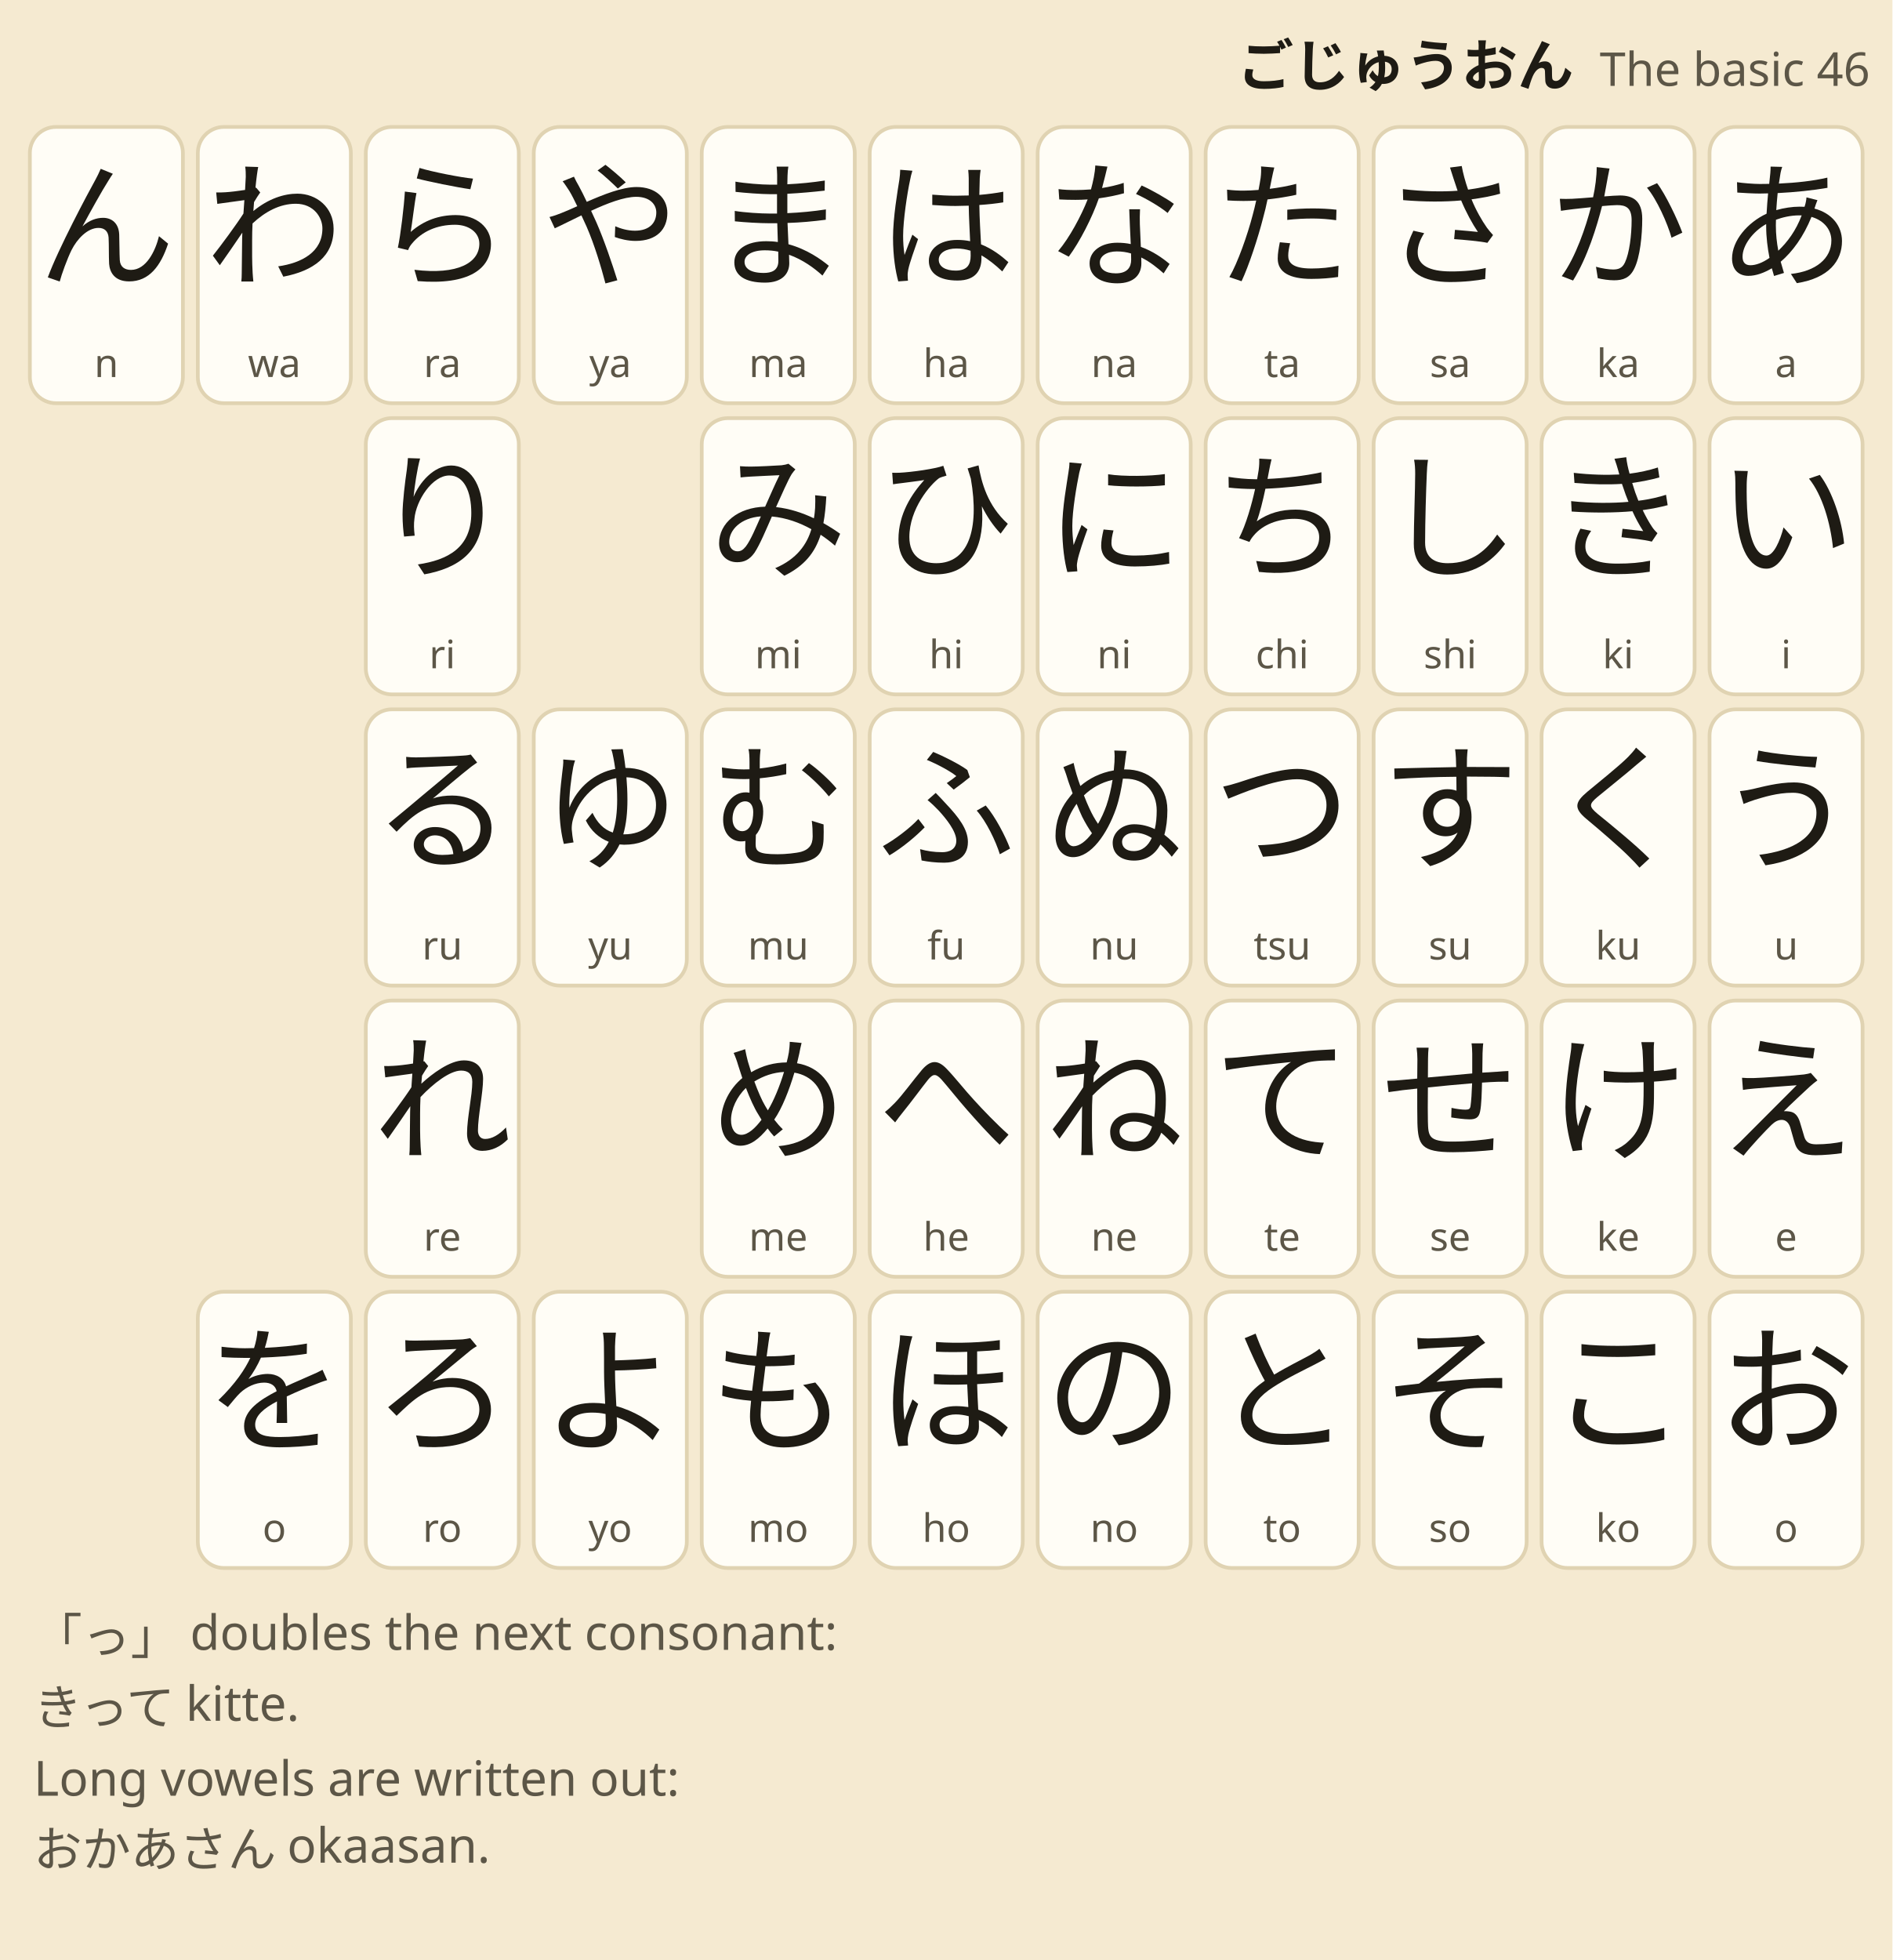
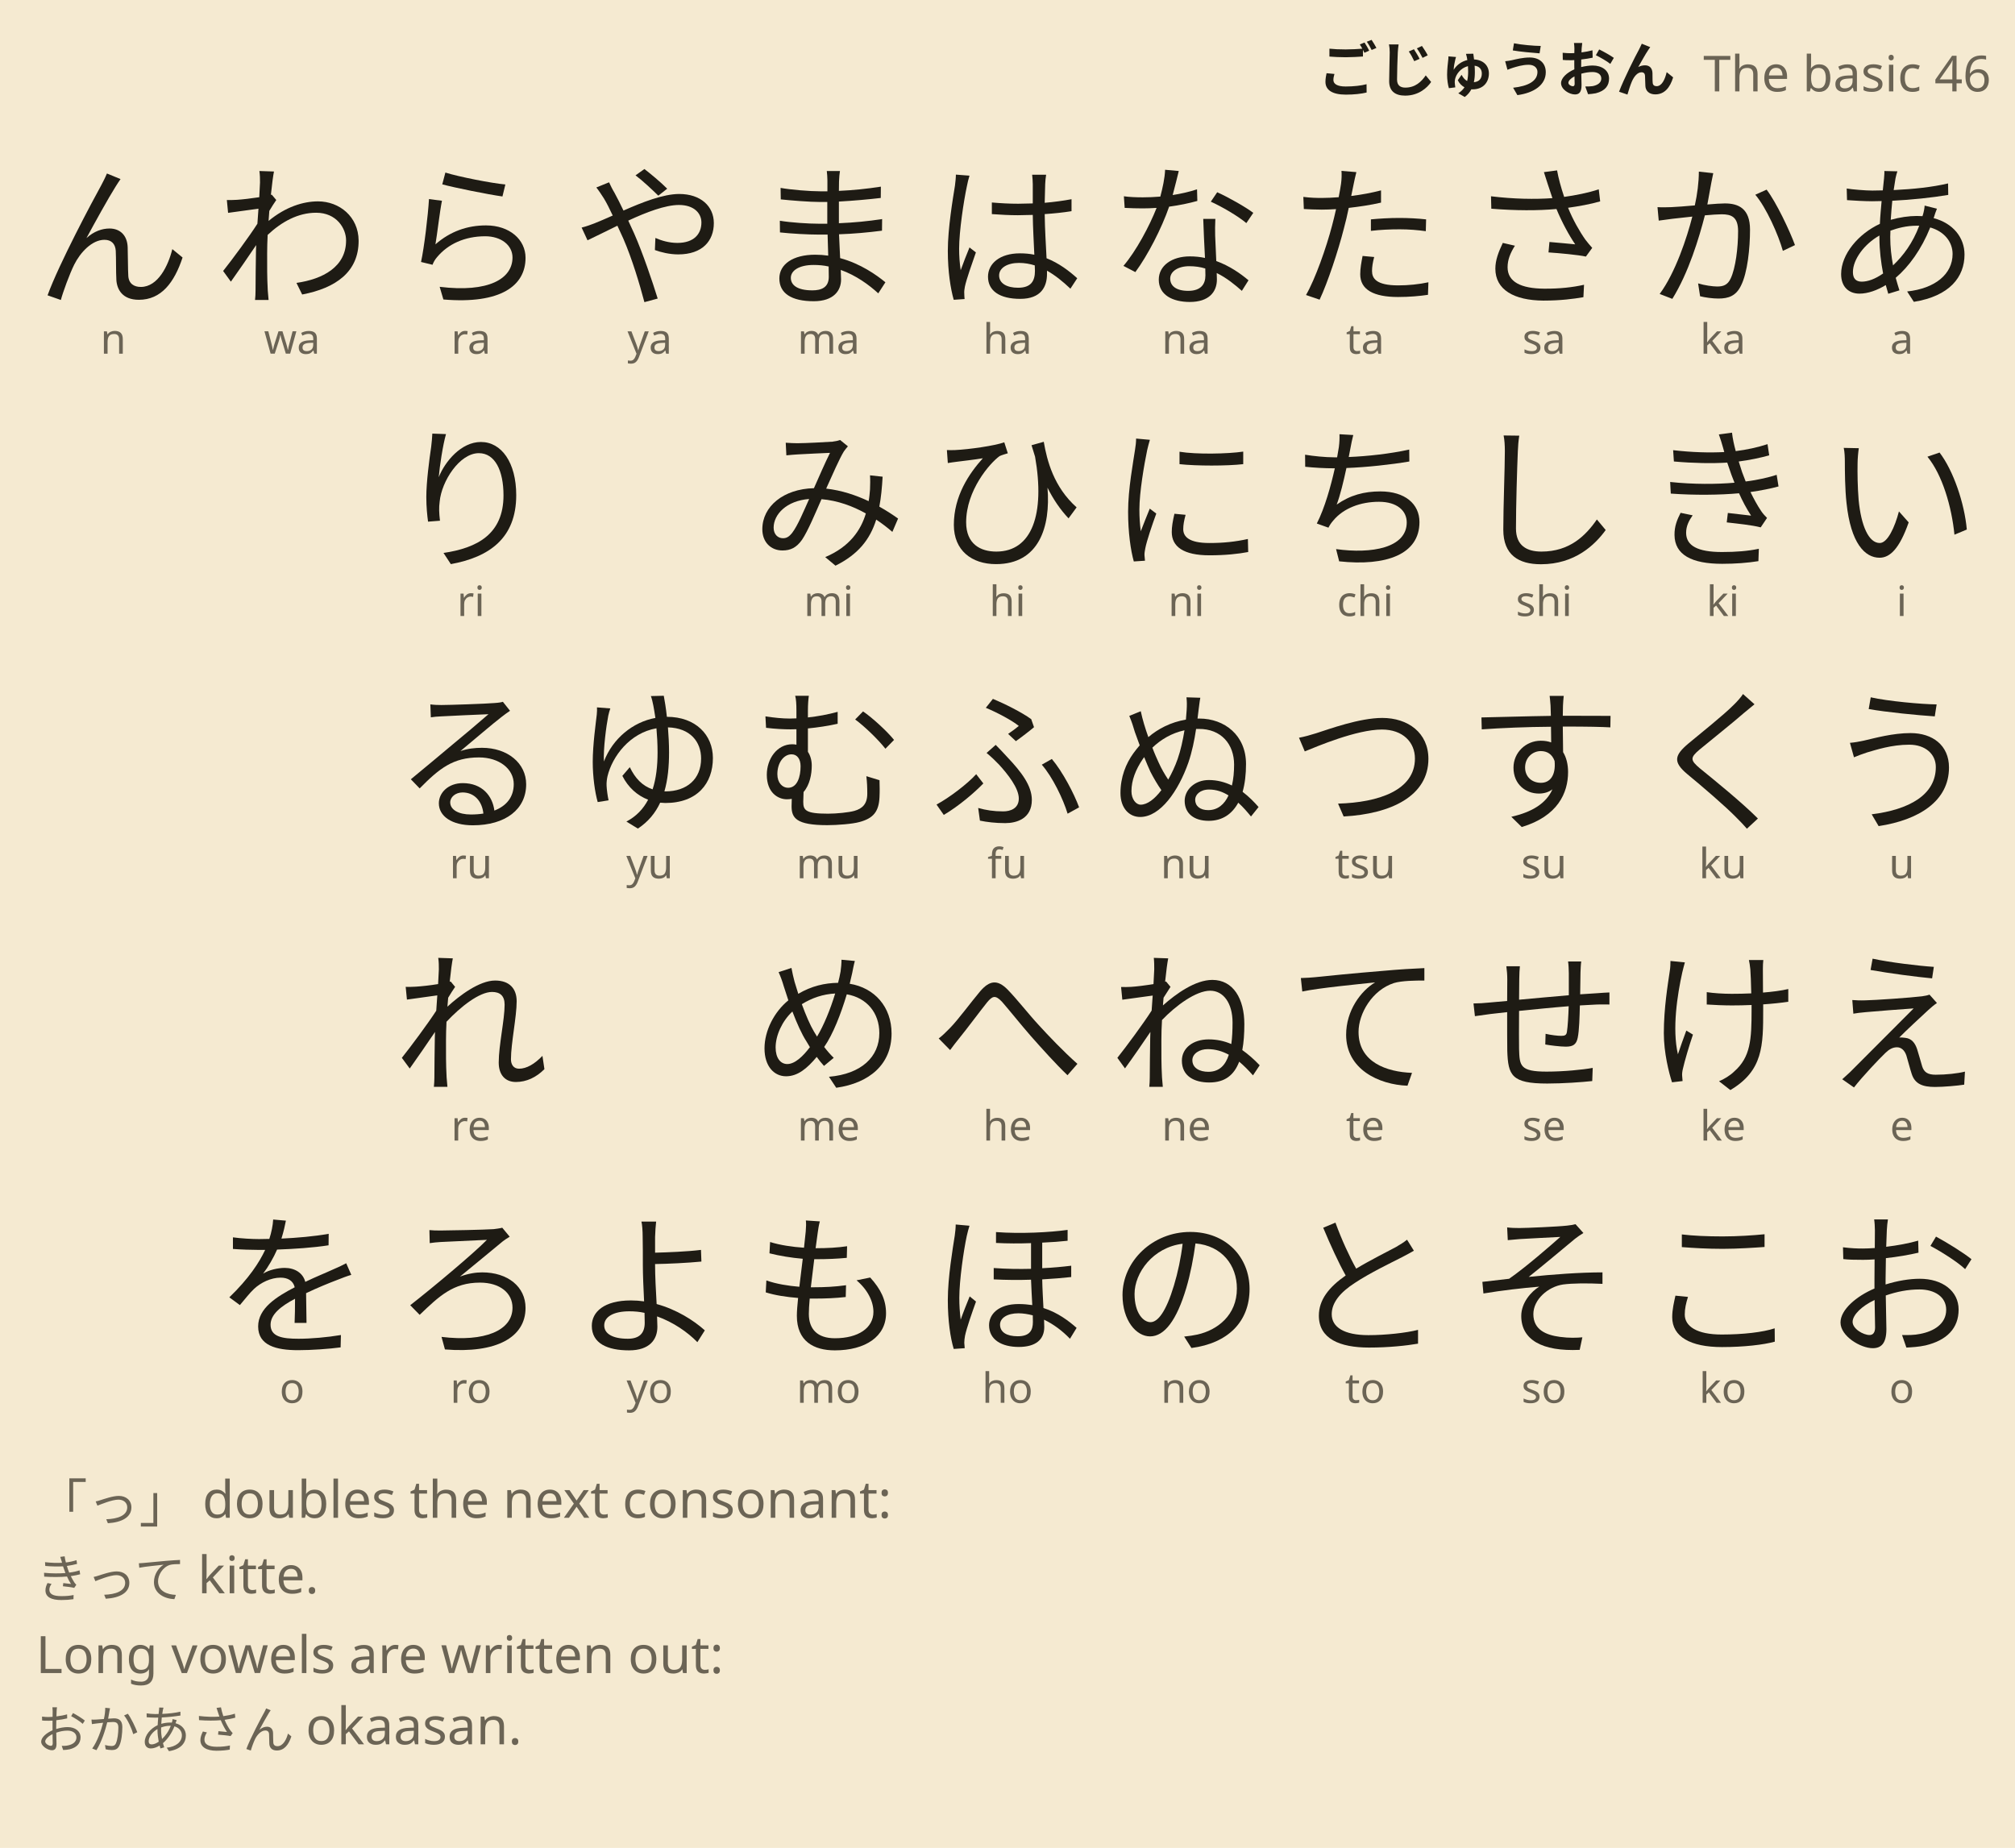
- <svg xmlns="http://www.w3.org/2000/svg" viewBox="0 0 507 525" width="507" height="525" role="img" aria-label="Hiragana chart">
+ <svg xmlns="http://www.w3.org/2000/svg" viewBox="0 0 507 465" width="507" height="465" role="img" aria-label="Hiragana chart">
  <rect width="100%" height="100%" fill="#f5ead1" />
  <g font-family="'UD Digi Kyokasho N-R','UD Digi Kyokasho NP-R','UD Digi Kyokasho NK-R','HGP教科書体','YuKyokasho Yoko',YuKyokasho,'Hiragino Sans','Hiragino Kaku Gothic ProN','Yu Gothic',YuGothic,Meiryo,sans-serif">
-     <text x="501.0" y="23.0" text-anchor="end" font-size="15" font-weight="700" fill="#1e1b14">ごじゅうおん<tspan font-family="Calibri,Carlito,'Segoe UI',Tahoma,Verdana,sans-serif" font-size="12.5" font-weight="400" fill="#5c5647" dx="7">The basic 46</tspan>
+     <text x="501.0" y="23.0" text-anchor="end" font-size="15" font-weight="700" fill="#1e1b14">ごじゅうおん<tspan font-family="Calibri,Carlito,'Segoe UI',Tahoma,Verdana,sans-serif" font-size="12.5" font-weight="400" fill="#6b6455" dx="7">The basic 46</tspan>
    </text>
-     <rect x="458.0" y="34.0" width="41.0" height="74.0" rx="7" fill="#fffdf6" stroke="#e0d3b2" stroke-width="1" />
-     <text x="478.5" y="74.0" text-anchor="middle" font-size="37" fill="#1e1b14">あ</text>
-     <text x="478.5" y="101.0" text-anchor="middle" font-family="Calibri,Carlito,'Segoe UI',Tahoma,Verdana,sans-serif" font-size="10.5" fill="#5c5647">a</text>
-     <rect x="458.0" y="112.0" width="41.0" height="74.0" rx="7" fill="#fffdf6" stroke="#e0d3b2" stroke-width="1" />
-     <text x="478.5" y="152.0" text-anchor="middle" font-size="37" fill="#1e1b14">い</text>
-     <text x="478.5" y="179.0" text-anchor="middle" font-family="Calibri,Carlito,'Segoe UI',Tahoma,Verdana,sans-serif" font-size="10.5" fill="#5c5647">i</text>
-     <rect x="458.0" y="190.0" width="41.0" height="74.0" rx="7" fill="#fffdf6" stroke="#e0d3b2" stroke-width="1" />
-     <text x="478.5" y="230.0" text-anchor="middle" font-size="37" fill="#1e1b14">う</text>
-     <text x="478.5" y="257.0" text-anchor="middle" font-family="Calibri,Carlito,'Segoe UI',Tahoma,Verdana,sans-serif" font-size="10.5" fill="#5c5647">u</text>
-     <rect x="458.0" y="268.0" width="41.0" height="74.0" rx="7" fill="#fffdf6" stroke="#e0d3b2" stroke-width="1" />
-     <text x="478.5" y="308.0" text-anchor="middle" font-size="37" fill="#1e1b14">え</text>
-     <text x="478.5" y="335.0" text-anchor="middle" font-family="Calibri,Carlito,'Segoe UI',Tahoma,Verdana,sans-serif" font-size="10.5" fill="#5c5647">e</text>
-     <rect x="458.0" y="346.0" width="41.0" height="74.0" rx="7" fill="#fffdf6" stroke="#e0d3b2" stroke-width="1" />
-     <text x="478.5" y="386.0" text-anchor="middle" font-size="37" fill="#1e1b14">お</text>
-     <text x="478.5" y="413.0" text-anchor="middle" font-family="Calibri,Carlito,'Segoe UI',Tahoma,Verdana,sans-serif" font-size="10.5" fill="#5c5647">o</text>
-     <rect x="413.0" y="34.0" width="41.0" height="74.0" rx="7" fill="#fffdf6" stroke="#e0d3b2" stroke-width="1" />
-     <text x="433.5" y="74.0" text-anchor="middle" font-size="37" fill="#1e1b14">か</text>
-     <text x="433.5" y="101.0" text-anchor="middle" font-family="Calibri,Carlito,'Segoe UI',Tahoma,Verdana,sans-serif" font-size="10.5" fill="#5c5647">ka</text>
-     <rect x="413.0" y="112.0" width="41.0" height="74.0" rx="7" fill="#fffdf6" stroke="#e0d3b2" stroke-width="1" />
-     <text x="433.5" y="152.0" text-anchor="middle" font-size="37" fill="#1e1b14">き</text>
-     <text x="433.5" y="179.0" text-anchor="middle" font-family="Calibri,Carlito,'Segoe UI',Tahoma,Verdana,sans-serif" font-size="10.5" fill="#5c5647">ki</text>
-     <rect x="413.0" y="190.0" width="41.0" height="74.0" rx="7" fill="#fffdf6" stroke="#e0d3b2" stroke-width="1" />
-     <text x="433.5" y="230.0" text-anchor="middle" font-size="37" fill="#1e1b14">く</text>
-     <text x="433.5" y="257.0" text-anchor="middle" font-family="Calibri,Carlito,'Segoe UI',Tahoma,Verdana,sans-serif" font-size="10.5" fill="#5c5647">ku</text>
-     <rect x="413.0" y="268.0" width="41.0" height="74.0" rx="7" fill="#fffdf6" stroke="#e0d3b2" stroke-width="1" />
-     <text x="433.5" y="308.0" text-anchor="middle" font-size="37" fill="#1e1b14">け</text>
-     <text x="433.5" y="335.0" text-anchor="middle" font-family="Calibri,Carlito,'Segoe UI',Tahoma,Verdana,sans-serif" font-size="10.5" fill="#5c5647">ke</text>
-     <rect x="413.0" y="346.0" width="41.0" height="74.0" rx="7" fill="#fffdf6" stroke="#e0d3b2" stroke-width="1" />
-     <text x="433.5" y="386.0" text-anchor="middle" font-size="37" fill="#1e1b14">こ</text>
-     <text x="433.5" y="413.0" text-anchor="middle" font-family="Calibri,Carlito,'Segoe UI',Tahoma,Verdana,sans-serif" font-size="10.5" fill="#5c5647">ko</text>
-     <rect x="368.0" y="34.0" width="41.0" height="74.0" rx="7" fill="#fffdf6" stroke="#e0d3b2" stroke-width="1" />
-     <text x="388.5" y="74.0" text-anchor="middle" font-size="37" fill="#1e1b14">さ</text>
-     <text x="388.5" y="101.0" text-anchor="middle" font-family="Calibri,Carlito,'Segoe UI',Tahoma,Verdana,sans-serif" font-size="10.5" fill="#5c5647">sa</text>
-     <rect x="368.0" y="112.0" width="41.0" height="74.0" rx="7" fill="#fffdf6" stroke="#e0d3b2" stroke-width="1" />
-     <text x="388.5" y="152.0" text-anchor="middle" font-size="37" fill="#1e1b14">し</text>
-     <text x="388.5" y="179.0" text-anchor="middle" font-family="Calibri,Carlito,'Segoe UI',Tahoma,Verdana,sans-serif" font-size="10.5" fill="#5c5647">shi</text>
-     <rect x="368.0" y="190.0" width="41.0" height="74.0" rx="7" fill="#fffdf6" stroke="#e0d3b2" stroke-width="1" />
-     <text x="388.5" y="230.0" text-anchor="middle" font-size="37" fill="#1e1b14">す</text>
-     <text x="388.5" y="257.0" text-anchor="middle" font-family="Calibri,Carlito,'Segoe UI',Tahoma,Verdana,sans-serif" font-size="10.5" fill="#5c5647">su</text>
-     <rect x="368.0" y="268.0" width="41.0" height="74.0" rx="7" fill="#fffdf6" stroke="#e0d3b2" stroke-width="1" />
-     <text x="388.5" y="308.0" text-anchor="middle" font-size="37" fill="#1e1b14">せ</text>
-     <text x="388.5" y="335.0" text-anchor="middle" font-family="Calibri,Carlito,'Segoe UI',Tahoma,Verdana,sans-serif" font-size="10.5" fill="#5c5647">se</text>
-     <rect x="368.0" y="346.0" width="41.0" height="74.0" rx="7" fill="#fffdf6" stroke="#e0d3b2" stroke-width="1" />
-     <text x="388.5" y="386.0" text-anchor="middle" font-size="37" fill="#1e1b14">そ</text>
-     <text x="388.5" y="413.0" text-anchor="middle" font-family="Calibri,Carlito,'Segoe UI',Tahoma,Verdana,sans-serif" font-size="10.5" fill="#5c5647">so</text>
-     <rect x="323.0" y="34.0" width="41.0" height="74.0" rx="7" fill="#fffdf6" stroke="#e0d3b2" stroke-width="1" />
-     <text x="343.5" y="74.0" text-anchor="middle" font-size="37" fill="#1e1b14">た</text>
-     <text x="343.5" y="101.0" text-anchor="middle" font-family="Calibri,Carlito,'Segoe UI',Tahoma,Verdana,sans-serif" font-size="10.5" fill="#5c5647">ta</text>
-     <rect x="323.0" y="112.0" width="41.0" height="74.0" rx="7" fill="#fffdf6" stroke="#e0d3b2" stroke-width="1" />
-     <text x="343.5" y="152.0" text-anchor="middle" font-size="37" fill="#1e1b14">ち</text>
-     <text x="343.5" y="179.0" text-anchor="middle" font-family="Calibri,Carlito,'Segoe UI',Tahoma,Verdana,sans-serif" font-size="10.5" fill="#5c5647">chi</text>
-     <rect x="323.0" y="190.0" width="41.0" height="74.0" rx="7" fill="#fffdf6" stroke="#e0d3b2" stroke-width="1" />
-     <text x="343.5" y="230.0" text-anchor="middle" font-size="37" fill="#1e1b14">つ</text>
-     <text x="343.5" y="257.0" text-anchor="middle" font-family="Calibri,Carlito,'Segoe UI',Tahoma,Verdana,sans-serif" font-size="10.5" fill="#5c5647">tsu</text>
-     <rect x="323.0" y="268.0" width="41.0" height="74.0" rx="7" fill="#fffdf6" stroke="#e0d3b2" stroke-width="1" />
-     <text x="343.5" y="308.0" text-anchor="middle" font-size="37" fill="#1e1b14">て</text>
-     <text x="343.5" y="335.0" text-anchor="middle" font-family="Calibri,Carlito,'Segoe UI',Tahoma,Verdana,sans-serif" font-size="10.5" fill="#5c5647">te</text>
-     <rect x="323.0" y="346.0" width="41.0" height="74.0" rx="7" fill="#fffdf6" stroke="#e0d3b2" stroke-width="1" />
-     <text x="343.5" y="386.0" text-anchor="middle" font-size="37" fill="#1e1b14">と</text>
-     <text x="343.5" y="413.0" text-anchor="middle" font-family="Calibri,Carlito,'Segoe UI',Tahoma,Verdana,sans-serif" font-size="10.5" fill="#5c5647">to</text>
-     <rect x="278.0" y="34.0" width="41.0" height="74.0" rx="7" fill="#fffdf6" stroke="#e0d3b2" stroke-width="1" />
-     <text x="298.5" y="74.0" text-anchor="middle" font-size="37" fill="#1e1b14">な</text>
-     <text x="298.5" y="101.0" text-anchor="middle" font-family="Calibri,Carlito,'Segoe UI',Tahoma,Verdana,sans-serif" font-size="10.5" fill="#5c5647">na</text>
-     <rect x="278.0" y="112.0" width="41.0" height="74.0" rx="7" fill="#fffdf6" stroke="#e0d3b2" stroke-width="1" />
-     <text x="298.5" y="152.0" text-anchor="middle" font-size="37" fill="#1e1b14">に</text>
-     <text x="298.5" y="179.0" text-anchor="middle" font-family="Calibri,Carlito,'Segoe UI',Tahoma,Verdana,sans-serif" font-size="10.5" fill="#5c5647">ni</text>
-     <rect x="278.0" y="190.0" width="41.0" height="74.0" rx="7" fill="#fffdf6" stroke="#e0d3b2" stroke-width="1" />
-     <text x="298.5" y="230.0" text-anchor="middle" font-size="37" fill="#1e1b14">ぬ</text>
-     <text x="298.5" y="257.0" text-anchor="middle" font-family="Calibri,Carlito,'Segoe UI',Tahoma,Verdana,sans-serif" font-size="10.5" fill="#5c5647">nu</text>
-     <rect x="278.0" y="268.0" width="41.0" height="74.0" rx="7" fill="#fffdf6" stroke="#e0d3b2" stroke-width="1" />
-     <text x="298.5" y="308.0" text-anchor="middle" font-size="37" fill="#1e1b14">ね</text>
-     <text x="298.5" y="335.0" text-anchor="middle" font-family="Calibri,Carlito,'Segoe UI',Tahoma,Verdana,sans-serif" font-size="10.5" fill="#5c5647">ne</text>
-     <rect x="278.0" y="346.0" width="41.0" height="74.0" rx="7" fill="#fffdf6" stroke="#e0d3b2" stroke-width="1" />
-     <text x="298.5" y="386.0" text-anchor="middle" font-size="37" fill="#1e1b14">の</text>
-     <text x="298.5" y="413.0" text-anchor="middle" font-family="Calibri,Carlito,'Segoe UI',Tahoma,Verdana,sans-serif" font-size="10.5" fill="#5c5647">no</text>
-     <rect x="233.0" y="34.0" width="41.0" height="74.0" rx="7" fill="#fffdf6" stroke="#e0d3b2" stroke-width="1" />
-     <text x="253.5" y="74.0" text-anchor="middle" font-size="37" fill="#1e1b14">は</text>
-     <text x="253.5" y="101.0" text-anchor="middle" font-family="Calibri,Carlito,'Segoe UI',Tahoma,Verdana,sans-serif" font-size="10.5" fill="#5c5647">ha</text>
-     <rect x="233.0" y="112.0" width="41.0" height="74.0" rx="7" fill="#fffdf6" stroke="#e0d3b2" stroke-width="1" />
-     <text x="253.5" y="152.0" text-anchor="middle" font-size="37" fill="#1e1b14">ひ</text>
-     <text x="253.5" y="179.0" text-anchor="middle" font-family="Calibri,Carlito,'Segoe UI',Tahoma,Verdana,sans-serif" font-size="10.5" fill="#5c5647">hi</text>
-     <rect x="233.0" y="190.0" width="41.0" height="74.0" rx="7" fill="#fffdf6" stroke="#e0d3b2" stroke-width="1" />
-     <text x="253.5" y="230.0" text-anchor="middle" font-size="37" fill="#1e1b14">ふ</text>
-     <text x="253.5" y="257.0" text-anchor="middle" font-family="Calibri,Carlito,'Segoe UI',Tahoma,Verdana,sans-serif" font-size="10.5" fill="#5c5647">fu</text>
-     <rect x="233.0" y="268.0" width="41.0" height="74.0" rx="7" fill="#fffdf6" stroke="#e0d3b2" stroke-width="1" />
-     <text x="253.5" y="308.0" text-anchor="middle" font-size="37" fill="#1e1b14">へ</text>
-     <text x="253.5" y="335.0" text-anchor="middle" font-family="Calibri,Carlito,'Segoe UI',Tahoma,Verdana,sans-serif" font-size="10.5" fill="#5c5647">he</text>
-     <rect x="233.0" y="346.0" width="41.0" height="74.0" rx="7" fill="#fffdf6" stroke="#e0d3b2" stroke-width="1" />
-     <text x="253.5" y="386.0" text-anchor="middle" font-size="37" fill="#1e1b14">ほ</text>
-     <text x="253.5" y="413.0" text-anchor="middle" font-family="Calibri,Carlito,'Segoe UI',Tahoma,Verdana,sans-serif" font-size="10.5" fill="#5c5647">ho</text>
-     <rect x="188.0" y="34.0" width="41.0" height="74.0" rx="7" fill="#fffdf6" stroke="#e0d3b2" stroke-width="1" />
-     <text x="208.5" y="74.0" text-anchor="middle" font-size="37" fill="#1e1b14">ま</text>
-     <text x="208.5" y="101.0" text-anchor="middle" font-family="Calibri,Carlito,'Segoe UI',Tahoma,Verdana,sans-serif" font-size="10.5" fill="#5c5647">ma</text>
-     <rect x="188.0" y="112.0" width="41.0" height="74.0" rx="7" fill="#fffdf6" stroke="#e0d3b2" stroke-width="1" />
-     <text x="208.5" y="152.0" text-anchor="middle" font-size="37" fill="#1e1b14">み</text>
-     <text x="208.5" y="179.0" text-anchor="middle" font-family="Calibri,Carlito,'Segoe UI',Tahoma,Verdana,sans-serif" font-size="10.5" fill="#5c5647">mi</text>
-     <rect x="188.0" y="190.0" width="41.0" height="74.0" rx="7" fill="#fffdf6" stroke="#e0d3b2" stroke-width="1" />
-     <text x="208.5" y="230.0" text-anchor="middle" font-size="37" fill="#1e1b14">む</text>
-     <text x="208.5" y="257.0" text-anchor="middle" font-family="Calibri,Carlito,'Segoe UI',Tahoma,Verdana,sans-serif" font-size="10.5" fill="#5c5647">mu</text>
-     <rect x="188.0" y="268.0" width="41.0" height="74.0" rx="7" fill="#fffdf6" stroke="#e0d3b2" stroke-width="1" />
-     <text x="208.5" y="308.0" text-anchor="middle" font-size="37" fill="#1e1b14">め</text>
-     <text x="208.5" y="335.0" text-anchor="middle" font-family="Calibri,Carlito,'Segoe UI',Tahoma,Verdana,sans-serif" font-size="10.5" fill="#5c5647">me</text>
-     <rect x="188.0" y="346.0" width="41.0" height="74.0" rx="7" fill="#fffdf6" stroke="#e0d3b2" stroke-width="1" />
-     <text x="208.5" y="386.0" text-anchor="middle" font-size="37" fill="#1e1b14">も</text>
-     <text x="208.5" y="413.0" text-anchor="middle" font-family="Calibri,Carlito,'Segoe UI',Tahoma,Verdana,sans-serif" font-size="10.5" fill="#5c5647">mo</text>
-     <rect x="143.0" y="34.0" width="41.0" height="74.0" rx="7" fill="#fffdf6" stroke="#e0d3b2" stroke-width="1" />
-     <text x="163.5" y="74.0" text-anchor="middle" font-size="37" fill="#1e1b14">や</text>
-     <text x="163.5" y="101.0" text-anchor="middle" font-family="Calibri,Carlito,'Segoe UI',Tahoma,Verdana,sans-serif" font-size="10.5" fill="#5c5647">ya</text>
-     <rect x="143.0" y="190.0" width="41.0" height="74.0" rx="7" fill="#fffdf6" stroke="#e0d3b2" stroke-width="1" />
-     <text x="163.5" y="230.0" text-anchor="middle" font-size="37" fill="#1e1b14">ゆ</text>
-     <text x="163.5" y="257.0" text-anchor="middle" font-family="Calibri,Carlito,'Segoe UI',Tahoma,Verdana,sans-serif" font-size="10.5" fill="#5c5647">yu</text>
-     <rect x="143.0" y="346.0" width="41.0" height="74.0" rx="7" fill="#fffdf6" stroke="#e0d3b2" stroke-width="1" />
-     <text x="163.5" y="386.0" text-anchor="middle" font-size="37" fill="#1e1b14">よ</text>
-     <text x="163.5" y="413.0" text-anchor="middle" font-family="Calibri,Carlito,'Segoe UI',Tahoma,Verdana,sans-serif" font-size="10.5" fill="#5c5647">yo</text>
-     <rect x="98.0" y="34.0" width="41.0" height="74.0" rx="7" fill="#fffdf6" stroke="#e0d3b2" stroke-width="1" />
-     <text x="118.5" y="74.0" text-anchor="middle" font-size="37" fill="#1e1b14">ら</text>
-     <text x="118.5" y="101.0" text-anchor="middle" font-family="Calibri,Carlito,'Segoe UI',Tahoma,Verdana,sans-serif" font-size="10.5" fill="#5c5647">ra</text>
-     <rect x="98.0" y="112.0" width="41.0" height="74.0" rx="7" fill="#fffdf6" stroke="#e0d3b2" stroke-width="1" />
-     <text x="118.5" y="152.0" text-anchor="middle" font-size="37" fill="#1e1b14">り</text>
-     <text x="118.5" y="179.0" text-anchor="middle" font-family="Calibri,Carlito,'Segoe UI',Tahoma,Verdana,sans-serif" font-size="10.5" fill="#5c5647">ri</text>
-     <rect x="98.0" y="190.0" width="41.0" height="74.0" rx="7" fill="#fffdf6" stroke="#e0d3b2" stroke-width="1" />
-     <text x="118.5" y="230.0" text-anchor="middle" font-size="37" fill="#1e1b14">る</text>
-     <text x="118.5" y="257.0" text-anchor="middle" font-family="Calibri,Carlito,'Segoe UI',Tahoma,Verdana,sans-serif" font-size="10.5" fill="#5c5647">ru</text>
-     <rect x="98.0" y="268.0" width="41.0" height="74.0" rx="7" fill="#fffdf6" stroke="#e0d3b2" stroke-width="1" />
-     <text x="118.5" y="308.0" text-anchor="middle" font-size="37" fill="#1e1b14">れ</text>
-     <text x="118.5" y="335.0" text-anchor="middle" font-family="Calibri,Carlito,'Segoe UI',Tahoma,Verdana,sans-serif" font-size="10.5" fill="#5c5647">re</text>
-     <rect x="98.0" y="346.0" width="41.0" height="74.0" rx="7" fill="#fffdf6" stroke="#e0d3b2" stroke-width="1" />
-     <text x="118.5" y="386.0" text-anchor="middle" font-size="37" fill="#1e1b14">ろ</text>
-     <text x="118.5" y="413.0" text-anchor="middle" font-family="Calibri,Carlito,'Segoe UI',Tahoma,Verdana,sans-serif" font-size="10.5" fill="#5c5647">ro</text>
-     <rect x="53.0" y="34.0" width="41.0" height="74.0" rx="7" fill="#fffdf6" stroke="#e0d3b2" stroke-width="1" />
-     <text x="73.5" y="74.0" text-anchor="middle" font-size="37" fill="#1e1b14">わ</text>
-     <text x="73.5" y="101.0" text-anchor="middle" font-family="Calibri,Carlito,'Segoe UI',Tahoma,Verdana,sans-serif" font-size="10.5" fill="#5c5647">wa</text>
-     <rect x="53.0" y="346.0" width="41.0" height="74.0" rx="7" fill="#fffdf6" stroke="#e0d3b2" stroke-width="1" />
-     <text x="73.5" y="386.0" text-anchor="middle" font-size="37" fill="#1e1b14">を</text>
-     <text x="73.5" y="413.0" text-anchor="middle" font-family="Calibri,Carlito,'Segoe UI',Tahoma,Verdana,sans-serif" font-size="10.5" fill="#5c5647">o</text>
-     <rect x="8.0" y="34.0" width="41.0" height="74.0" rx="7" fill="#fffdf6" stroke="#e0d3b2" stroke-width="1" />
-     <text x="28.5" y="74.0" text-anchor="middle" font-size="37" fill="#1e1b14">ん</text>
-     <text x="28.5" y="101.0" text-anchor="middle" font-family="Calibri,Carlito,'Segoe UI',Tahoma,Verdana,sans-serif" font-size="10.5" fill="#5c5647">n</text>
-     <text x="9.0" y="443.0" font-family="Calibri,Carlito,'Segoe UI',Tahoma,Verdana,sans-serif" font-size="13" fill="#5c5647">「っ」 doubles the next consonant:</text>
-     <text x="9.0" y="462.0" font-family="Calibri,Carlito,'Segoe UI',Tahoma,Verdana,sans-serif" font-size="13" fill="#5c5647">きって kitte.</text>
-     <text x="9.0" y="481.0" font-family="Calibri,Carlito,'Segoe UI',Tahoma,Verdana,sans-serif" font-size="13" fill="#5c5647">Long vowels are written out:</text>
-     <text x="9.0" y="500.0" font-family="Calibri,Carlito,'Segoe UI',Tahoma,Verdana,sans-serif" font-size="13" fill="#5c5647">おかあさん okaasan.</text>
+     <text x="478.5" y="74.0" text-anchor="middle" font-size="39" fill="#1e1b14">あ</text>
+     <text x="478.5" y="89.0" text-anchor="middle" font-family="Calibri,Carlito,'Segoe UI',Tahoma,Verdana,sans-serif" font-size="10.5" fill="#6b6455">a</text>
+     <text x="478.5" y="140.0" text-anchor="middle" font-size="39" fill="#1e1b14">い</text>
+     <text x="478.5" y="155.0" text-anchor="middle" font-family="Calibri,Carlito,'Segoe UI',Tahoma,Verdana,sans-serif" font-size="10.5" fill="#6b6455">i</text>
+     <text x="478.5" y="206.0" text-anchor="middle" font-size="39" fill="#1e1b14">う</text>
+     <text x="478.5" y="221.0" text-anchor="middle" font-family="Calibri,Carlito,'Segoe UI',Tahoma,Verdana,sans-serif" font-size="10.5" fill="#6b6455">u</text>
+     <text x="478.5" y="272.0" text-anchor="middle" font-size="39" fill="#1e1b14">え</text>
+     <text x="478.5" y="287.0" text-anchor="middle" font-family="Calibri,Carlito,'Segoe UI',Tahoma,Verdana,sans-serif" font-size="10.5" fill="#6b6455">e</text>
+     <text x="478.5" y="338.0" text-anchor="middle" font-size="39" fill="#1e1b14">お</text>
+     <text x="478.5" y="353.0" text-anchor="middle" font-family="Calibri,Carlito,'Segoe UI',Tahoma,Verdana,sans-serif" font-size="10.5" fill="#6b6455">o</text>
+     <text x="433.5" y="74.0" text-anchor="middle" font-size="39" fill="#1e1b14">か</text>
+     <text x="433.5" y="89.0" text-anchor="middle" font-family="Calibri,Carlito,'Segoe UI',Tahoma,Verdana,sans-serif" font-size="10.5" fill="#6b6455">ka</text>
+     <text x="433.5" y="140.0" text-anchor="middle" font-size="39" fill="#1e1b14">き</text>
+     <text x="433.5" y="155.0" text-anchor="middle" font-family="Calibri,Carlito,'Segoe UI',Tahoma,Verdana,sans-serif" font-size="10.5" fill="#6b6455">ki</text>
+     <text x="433.5" y="206.0" text-anchor="middle" font-size="39" fill="#1e1b14">く</text>
+     <text x="433.5" y="221.0" text-anchor="middle" font-family="Calibri,Carlito,'Segoe UI',Tahoma,Verdana,sans-serif" font-size="10.5" fill="#6b6455">ku</text>
+     <text x="433.5" y="272.0" text-anchor="middle" font-size="39" fill="#1e1b14">け</text>
+     <text x="433.5" y="287.0" text-anchor="middle" font-family="Calibri,Carlito,'Segoe UI',Tahoma,Verdana,sans-serif" font-size="10.5" fill="#6b6455">ke</text>
+     <text x="433.5" y="338.0" text-anchor="middle" font-size="39" fill="#1e1b14">こ</text>
+     <text x="433.5" y="353.0" text-anchor="middle" font-family="Calibri,Carlito,'Segoe UI',Tahoma,Verdana,sans-serif" font-size="10.5" fill="#6b6455">ko</text>
+     <text x="388.5" y="74.0" text-anchor="middle" font-size="39" fill="#1e1b14">さ</text>
+     <text x="388.5" y="89.0" text-anchor="middle" font-family="Calibri,Carlito,'Segoe UI',Tahoma,Verdana,sans-serif" font-size="10.5" fill="#6b6455">sa</text>
+     <text x="388.5" y="140.0" text-anchor="middle" font-size="39" fill="#1e1b14">し</text>
+     <text x="388.5" y="155.0" text-anchor="middle" font-family="Calibri,Carlito,'Segoe UI',Tahoma,Verdana,sans-serif" font-size="10.5" fill="#6b6455">shi</text>
+     <text x="388.5" y="206.0" text-anchor="middle" font-size="39" fill="#1e1b14">す</text>
+     <text x="388.5" y="221.0" text-anchor="middle" font-family="Calibri,Carlito,'Segoe UI',Tahoma,Verdana,sans-serif" font-size="10.5" fill="#6b6455">su</text>
+     <text x="388.5" y="272.0" text-anchor="middle" font-size="39" fill="#1e1b14">せ</text>
+     <text x="388.5" y="287.0" text-anchor="middle" font-family="Calibri,Carlito,'Segoe UI',Tahoma,Verdana,sans-serif" font-size="10.5" fill="#6b6455">se</text>
+     <text x="388.5" y="338.0" text-anchor="middle" font-size="39" fill="#1e1b14">そ</text>
+     <text x="388.5" y="353.0" text-anchor="middle" font-family="Calibri,Carlito,'Segoe UI',Tahoma,Verdana,sans-serif" font-size="10.5" fill="#6b6455">so</text>
+     <text x="343.5" y="74.0" text-anchor="middle" font-size="39" fill="#1e1b14">た</text>
+     <text x="343.5" y="89.0" text-anchor="middle" font-family="Calibri,Carlito,'Segoe UI',Tahoma,Verdana,sans-serif" font-size="10.5" fill="#6b6455">ta</text>
+     <text x="343.5" y="140.0" text-anchor="middle" font-size="39" fill="#1e1b14">ち</text>
+     <text x="343.5" y="155.0" text-anchor="middle" font-family="Calibri,Carlito,'Segoe UI',Tahoma,Verdana,sans-serif" font-size="10.5" fill="#6b6455">chi</text>
+     <text x="343.5" y="206.0" text-anchor="middle" font-size="39" fill="#1e1b14">つ</text>
+     <text x="343.5" y="221.0" text-anchor="middle" font-family="Calibri,Carlito,'Segoe UI',Tahoma,Verdana,sans-serif" font-size="10.5" fill="#6b6455">tsu</text>
+     <text x="343.5" y="272.0" text-anchor="middle" font-size="39" fill="#1e1b14">て</text>
+     <text x="343.5" y="287.0" text-anchor="middle" font-family="Calibri,Carlito,'Segoe UI',Tahoma,Verdana,sans-serif" font-size="10.5" fill="#6b6455">te</text>
+     <text x="343.5" y="338.0" text-anchor="middle" font-size="39" fill="#1e1b14">と</text>
+     <text x="343.5" y="353.0" text-anchor="middle" font-family="Calibri,Carlito,'Segoe UI',Tahoma,Verdana,sans-serif" font-size="10.5" fill="#6b6455">to</text>
+     <text x="298.5" y="74.0" text-anchor="middle" font-size="39" fill="#1e1b14">な</text>
+     <text x="298.5" y="89.0" text-anchor="middle" font-family="Calibri,Carlito,'Segoe UI',Tahoma,Verdana,sans-serif" font-size="10.5" fill="#6b6455">na</text>
+     <text x="298.5" y="140.0" text-anchor="middle" font-size="39" fill="#1e1b14">に</text>
+     <text x="298.5" y="155.0" text-anchor="middle" font-family="Calibri,Carlito,'Segoe UI',Tahoma,Verdana,sans-serif" font-size="10.5" fill="#6b6455">ni</text>
+     <text x="298.5" y="206.0" text-anchor="middle" font-size="39" fill="#1e1b14">ぬ</text>
+     <text x="298.5" y="221.0" text-anchor="middle" font-family="Calibri,Carlito,'Segoe UI',Tahoma,Verdana,sans-serif" font-size="10.5" fill="#6b6455">nu</text>
+     <text x="298.5" y="272.0" text-anchor="middle" font-size="39" fill="#1e1b14">ね</text>
+     <text x="298.5" y="287.0" text-anchor="middle" font-family="Calibri,Carlito,'Segoe UI',Tahoma,Verdana,sans-serif" font-size="10.5" fill="#6b6455">ne</text>
+     <text x="298.5" y="338.0" text-anchor="middle" font-size="39" fill="#1e1b14">の</text>
+     <text x="298.5" y="353.0" text-anchor="middle" font-family="Calibri,Carlito,'Segoe UI',Tahoma,Verdana,sans-serif" font-size="10.5" fill="#6b6455">no</text>
+     <text x="253.5" y="74.0" text-anchor="middle" font-size="39" fill="#1e1b14">は</text>
+     <text x="253.5" y="89.0" text-anchor="middle" font-family="Calibri,Carlito,'Segoe UI',Tahoma,Verdana,sans-serif" font-size="10.5" fill="#6b6455">ha</text>
+     <text x="253.5" y="140.0" text-anchor="middle" font-size="39" fill="#1e1b14">ひ</text>
+     <text x="253.5" y="155.0" text-anchor="middle" font-family="Calibri,Carlito,'Segoe UI',Tahoma,Verdana,sans-serif" font-size="10.5" fill="#6b6455">hi</text>
+     <text x="253.5" y="206.0" text-anchor="middle" font-size="39" fill="#1e1b14">ふ</text>
+     <text x="253.5" y="221.0" text-anchor="middle" font-family="Calibri,Carlito,'Segoe UI',Tahoma,Verdana,sans-serif" font-size="10.5" fill="#6b6455">fu</text>
+     <text x="253.5" y="272.0" text-anchor="middle" font-size="39" fill="#1e1b14">へ</text>
+     <text x="253.5" y="287.0" text-anchor="middle" font-family="Calibri,Carlito,'Segoe UI',Tahoma,Verdana,sans-serif" font-size="10.5" fill="#6b6455">he</text>
+     <text x="253.5" y="338.0" text-anchor="middle" font-size="39" fill="#1e1b14">ほ</text>
+     <text x="253.5" y="353.0" text-anchor="middle" font-family="Calibri,Carlito,'Segoe UI',Tahoma,Verdana,sans-serif" font-size="10.5" fill="#6b6455">ho</text>
+     <text x="208.5" y="74.0" text-anchor="middle" font-size="39" fill="#1e1b14">ま</text>
+     <text x="208.5" y="89.0" text-anchor="middle" font-family="Calibri,Carlito,'Segoe UI',Tahoma,Verdana,sans-serif" font-size="10.5" fill="#6b6455">ma</text>
+     <text x="208.5" y="140.0" text-anchor="middle" font-size="39" fill="#1e1b14">み</text>
+     <text x="208.5" y="155.0" text-anchor="middle" font-family="Calibri,Carlito,'Segoe UI',Tahoma,Verdana,sans-serif" font-size="10.5" fill="#6b6455">mi</text>
+     <text x="208.5" y="206.0" text-anchor="middle" font-size="39" fill="#1e1b14">む</text>
+     <text x="208.5" y="221.0" text-anchor="middle" font-family="Calibri,Carlito,'Segoe UI',Tahoma,Verdana,sans-serif" font-size="10.5" fill="#6b6455">mu</text>
+     <text x="208.5" y="272.0" text-anchor="middle" font-size="39" fill="#1e1b14">め</text>
+     <text x="208.5" y="287.0" text-anchor="middle" font-family="Calibri,Carlito,'Segoe UI',Tahoma,Verdana,sans-serif" font-size="10.5" fill="#6b6455">me</text>
+     <text x="208.5" y="338.0" text-anchor="middle" font-size="39" fill="#1e1b14">も</text>
+     <text x="208.5" y="353.0" text-anchor="middle" font-family="Calibri,Carlito,'Segoe UI',Tahoma,Verdana,sans-serif" font-size="10.5" fill="#6b6455">mo</text>
+     <text x="163.5" y="74.0" text-anchor="middle" font-size="39" fill="#1e1b14">や</text>
+     <text x="163.5" y="89.0" text-anchor="middle" font-family="Calibri,Carlito,'Segoe UI',Tahoma,Verdana,sans-serif" font-size="10.5" fill="#6b6455">ya</text>
+     <text x="163.5" y="206.0" text-anchor="middle" font-size="39" fill="#1e1b14">ゆ</text>
+     <text x="163.5" y="221.0" text-anchor="middle" font-family="Calibri,Carlito,'Segoe UI',Tahoma,Verdana,sans-serif" font-size="10.5" fill="#6b6455">yu</text>
+     <text x="163.5" y="338.0" text-anchor="middle" font-size="39" fill="#1e1b14">よ</text>
+     <text x="163.5" y="353.0" text-anchor="middle" font-family="Calibri,Carlito,'Segoe UI',Tahoma,Verdana,sans-serif" font-size="10.5" fill="#6b6455">yo</text>
+     <text x="118.5" y="74.0" text-anchor="middle" font-size="39" fill="#1e1b14">ら</text>
+     <text x="118.5" y="89.0" text-anchor="middle" font-family="Calibri,Carlito,'Segoe UI',Tahoma,Verdana,sans-serif" font-size="10.5" fill="#6b6455">ra</text>
+     <text x="118.5" y="140.0" text-anchor="middle" font-size="39" fill="#1e1b14">り</text>
+     <text x="118.5" y="155.0" text-anchor="middle" font-family="Calibri,Carlito,'Segoe UI',Tahoma,Verdana,sans-serif" font-size="10.5" fill="#6b6455">ri</text>
+     <text x="118.5" y="206.0" text-anchor="middle" font-size="39" fill="#1e1b14">る</text>
+     <text x="118.5" y="221.0" text-anchor="middle" font-family="Calibri,Carlito,'Segoe UI',Tahoma,Verdana,sans-serif" font-size="10.5" fill="#6b6455">ru</text>
+     <text x="118.5" y="272.0" text-anchor="middle" font-size="39" fill="#1e1b14">れ</text>
+     <text x="118.5" y="287.0" text-anchor="middle" font-family="Calibri,Carlito,'Segoe UI',Tahoma,Verdana,sans-serif" font-size="10.5" fill="#6b6455">re</text>
+     <text x="118.5" y="338.0" text-anchor="middle" font-size="39" fill="#1e1b14">ろ</text>
+     <text x="118.5" y="353.0" text-anchor="middle" font-family="Calibri,Carlito,'Segoe UI',Tahoma,Verdana,sans-serif" font-size="10.5" fill="#6b6455">ro</text>
+     <text x="73.5" y="74.0" text-anchor="middle" font-size="39" fill="#1e1b14">わ</text>
+     <text x="73.5" y="89.0" text-anchor="middle" font-family="Calibri,Carlito,'Segoe UI',Tahoma,Verdana,sans-serif" font-size="10.5" fill="#6b6455">wa</text>
+     <text x="73.5" y="338.0" text-anchor="middle" font-size="39" fill="#1e1b14">を</text>
+     <text x="73.5" y="353.0" text-anchor="middle" font-family="Calibri,Carlito,'Segoe UI',Tahoma,Verdana,sans-serif" font-size="10.5" fill="#6b6455">o</text>
+     <text x="28.5" y="74.0" text-anchor="middle" font-size="39" fill="#1e1b14">ん</text>
+     <text x="28.5" y="89.0" text-anchor="middle" font-family="Calibri,Carlito,'Segoe UI',Tahoma,Verdana,sans-serif" font-size="10.5" fill="#6b6455">n</text>
+     <text x="9.0" y="383.0" font-family="Calibri,Carlito,'Segoe UI',Tahoma,Verdana,sans-serif" font-size="13" fill="#6b6455">「っ」 doubles the next consonant:</text>
+     <text x="9.0" y="402.0" font-family="Calibri,Carlito,'Segoe UI',Tahoma,Verdana,sans-serif" font-size="13" fill="#6b6455">きって kitte.</text>
+     <text x="9.0" y="421.0" font-family="Calibri,Carlito,'Segoe UI',Tahoma,Verdana,sans-serif" font-size="13" fill="#6b6455">Long vowels are written out:</text>
+     <text x="9.0" y="440.0" font-family="Calibri,Carlito,'Segoe UI',Tahoma,Verdana,sans-serif" font-size="13" fill="#6b6455">おかあさん okaasan.</text>
  </g>
</svg>
